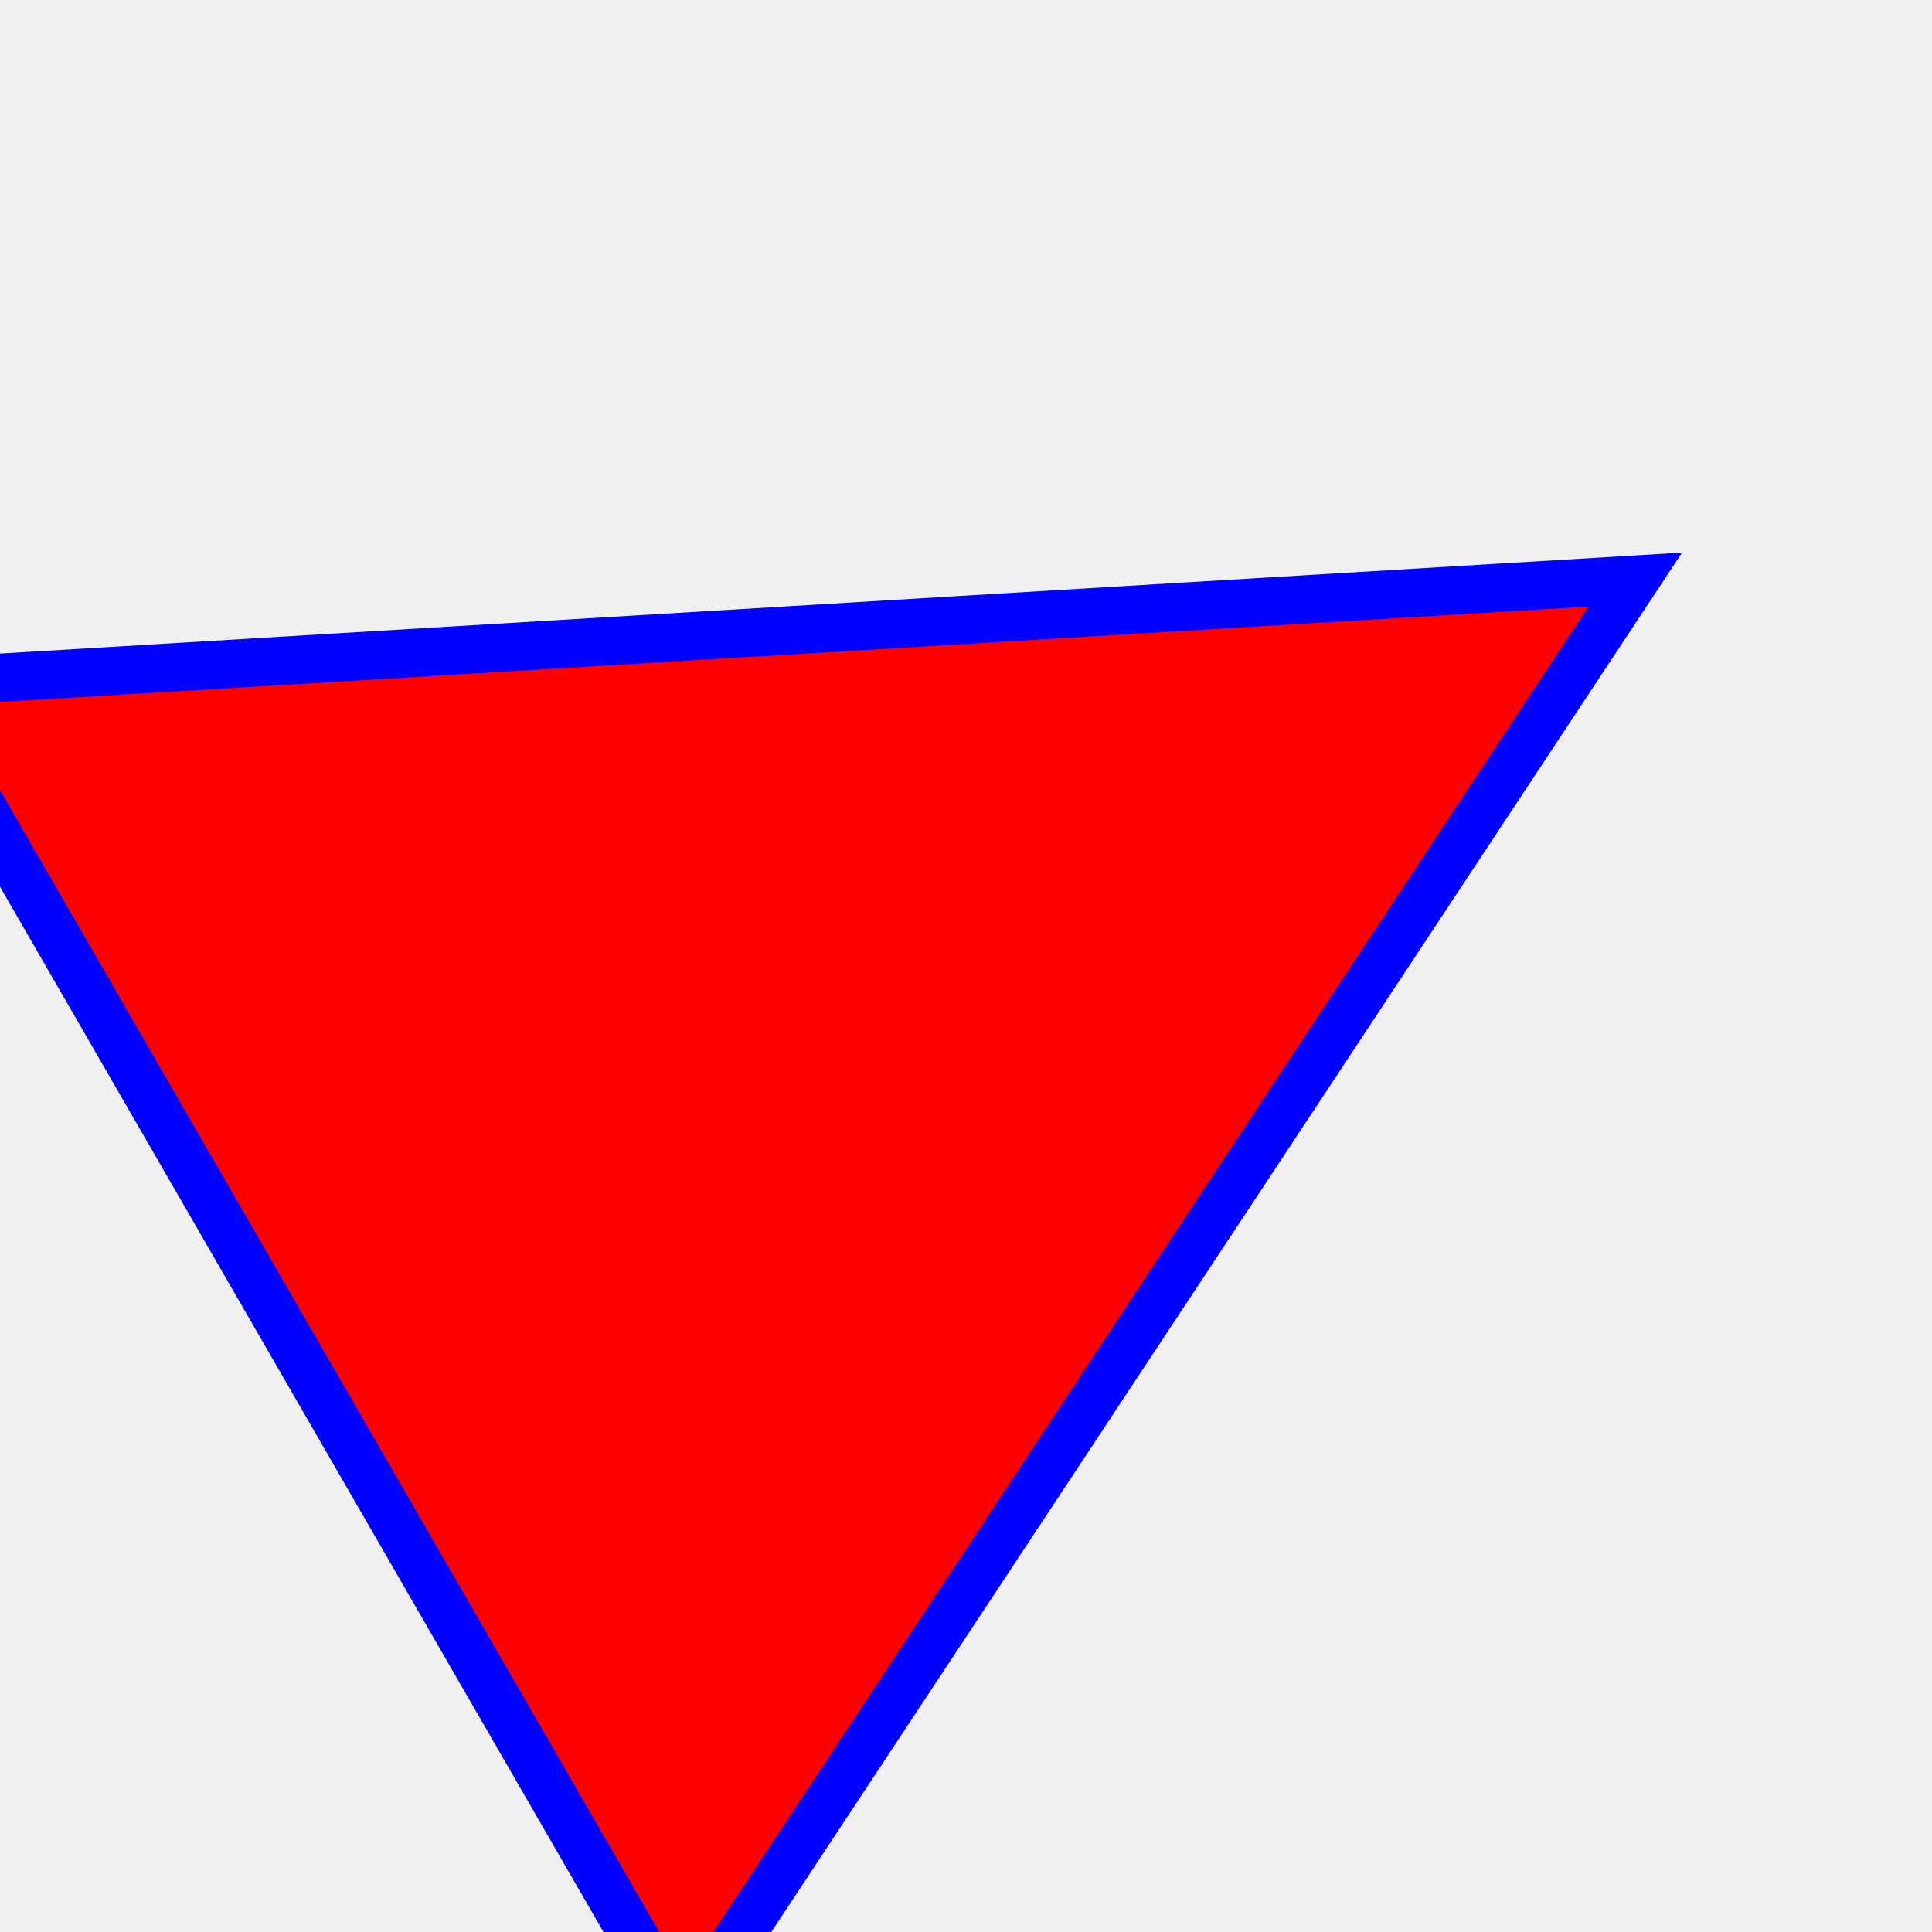
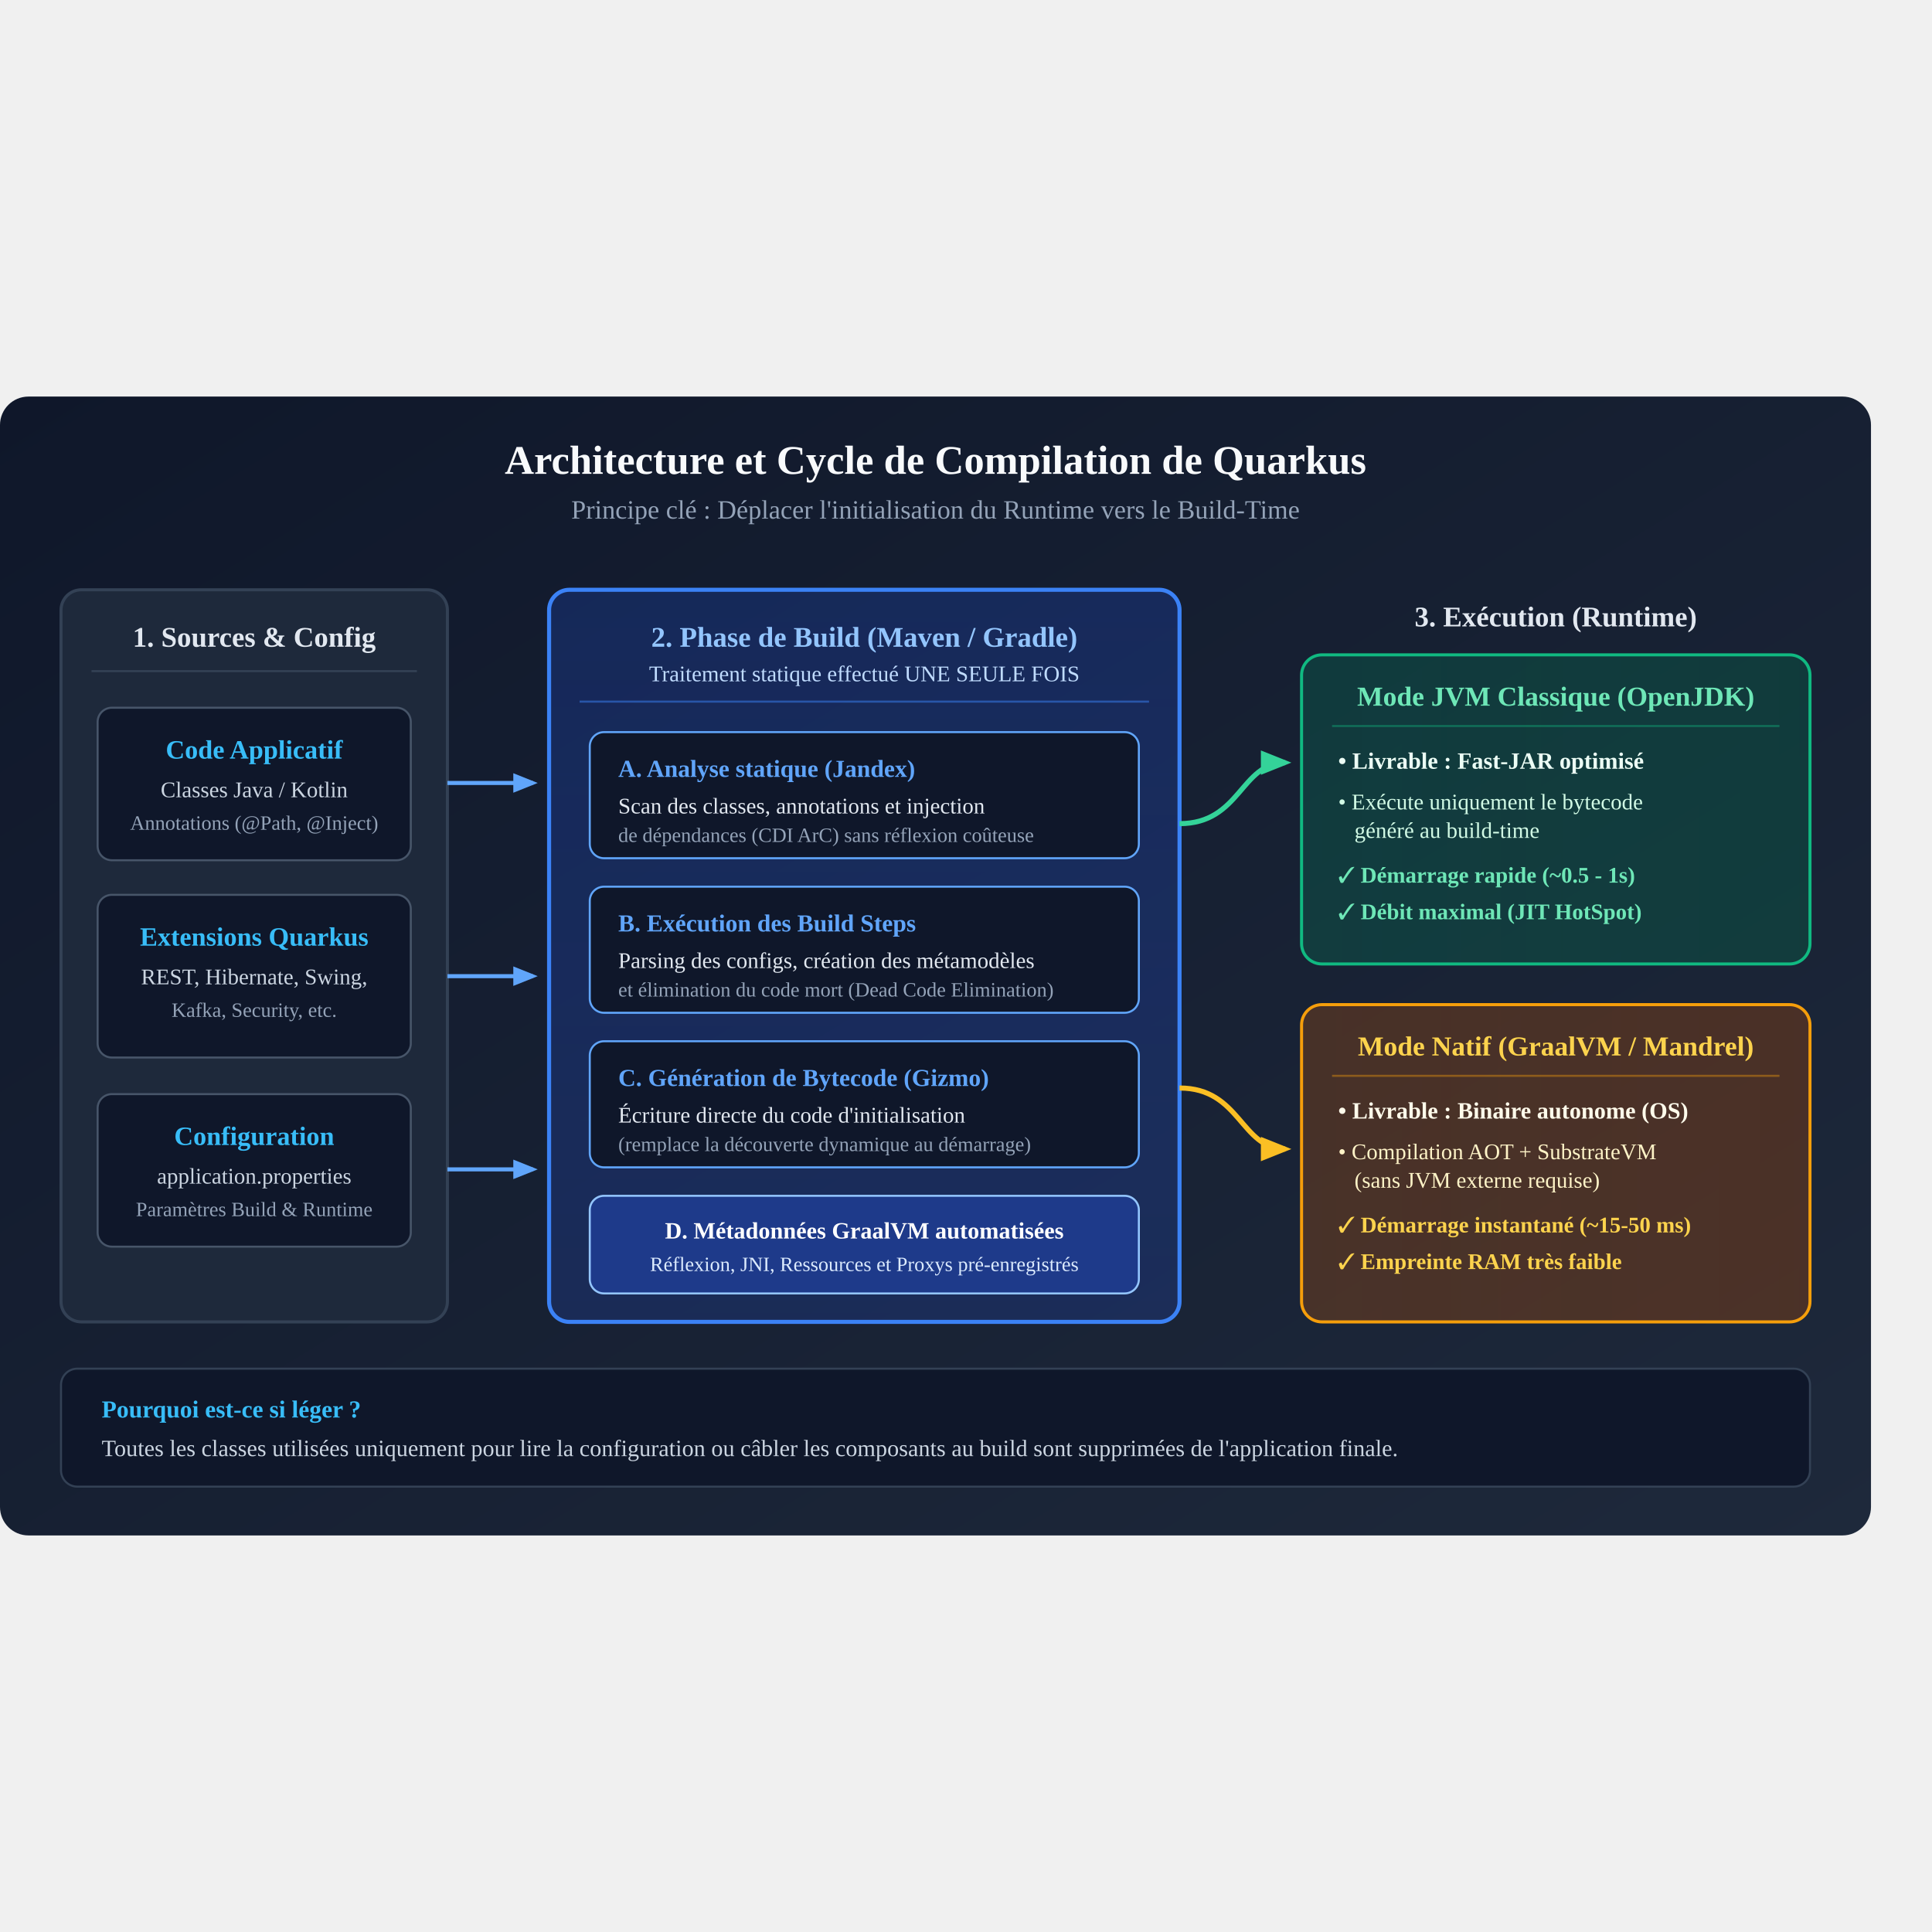
- <svg xmlns="http://www.w3.org/2000/svg" width="200pt" height="200pt" viewBox="0.00 0.00 200.00 200.00">
-   <polygon points="100,20 180,180 20,180" fill="red" stroke="blue" stroke-width="5" transform="rotate(60 100 100)" />
+ <svg xmlns="http://www.w3.org/2000/svg" width="200pt" height="200pt" viewBox="0.00 0.00 950.00 560.00">
+   <defs>
+     <linearGradient id="bgGrad" x1="0%" y1="0%" x2="100%" y2="100%">
+       <stop offset="0%" stop-color="#0f172a" />
+       <stop offset="100%" stop-color="#1e293b" />
+     </linearGradient>
+     <linearGradient id="buildGrad" x1="0%" y1="0%" x2="0%" y2="100%">
+       <stop offset="0%" stop-color="#1d4ed8" stop-opacity="0.25" />
+       <stop offset="100%" stop-color="#1e3a8a" stop-opacity="0.4" />
+     </linearGradient>
+     <linearGradient id="jvmGrad" x1="0%" y1="0%" x2="100%" y2="0%">
+       <stop offset="0%" stop-color="#047857" stop-opacity="0.3" />
+       <stop offset="100%" stop-color="#065f46" stop-opacity="0.4" />
+     </linearGradient>
+     <linearGradient id="nativeGrad" x1="0%" y1="0%" x2="100%" y2="0%">
+       <stop offset="0%" stop-color="#b45309" stop-opacity="0.3" />
+       <stop offset="100%" stop-color="#92400e" stop-opacity="0.4" />
+     </linearGradient>
+     <marker id="arrowBlue" viewBox="0 0 10 10" refX="8" refY="5" markerWidth="6" markerHeight="6" orient="auto-start-reverse">
+       <path d="M 0 1 L 10 5 L 0 9 z" fill="#60a5fa" />
+     </marker>
+     <marker id="arrowGreen" viewBox="0 0 10 10" refX="8" refY="5" markerWidth="6" markerHeight="6" orient="auto-start-reverse">
+       <path d="M 0 1 L 10 5 L 0 9 z" fill="#34d399" />
+     </marker>
+     <marker id="arrowAmber" viewBox="0 0 10 10" refX="8" refY="5" markerWidth="6" markerHeight="6" orient="auto-start-reverse">
+       <path d="M 0 1 L 10 5 L 0 9 z" fill="#fbbf24" />
+     </marker>
+   </defs>
+   <rect width="920" height="560" rx="14" fill="url(#bgGrad)" />
+   <text x="460" y="38" fill="#f8fafc" font-size="20" font-weight="700" text-anchor="middle">Architecture et Cycle de Compilation de Quarkus</text>
+   <text x="460" y="60" fill="#94a3b8" font-size="13" text-anchor="middle">Principe clé : Déplacer l'initialisation du Runtime vers le Build-Time</text>
+   <g transform="translate(30, 95)">
+     <rect width="190" height="360" rx="10" fill="#1e293b" stroke="#334155" stroke-width="1.5" />
+     <text x="95" y="28" fill="#e2e8f0" font-size="14" font-weight="700" text-anchor="middle">1. Sources &amp; Config</text>
+     <line x1="15" y1="40" x2="175" y2="40" stroke="#334155" stroke-width="1" />
+     <rect x="18" y="58" width="154" height="75" rx="7" fill="#0f172a" stroke="#475569" />
+     <text x="95" y="83" fill="#38bdf8" font-size="13" font-weight="600" text-anchor="middle">Code Applicatif</text>
+     <text x="95" y="102" fill="#cbd5e1" font-size="11" text-anchor="middle">Classes Java / Kotlin</text>
+     <text x="95" y="118" fill="#94a3b8" font-size="10" text-anchor="middle">Annotations (@Path, @Inject)</text>
+     <rect x="18" y="150" width="154" height="80" rx="7" fill="#0f172a" stroke="#475569" />
+     <text x="95" y="175" fill="#38bdf8" font-size="13" font-weight="600" text-anchor="middle">Extensions Quarkus</text>
+     <text x="95" y="194" fill="#cbd5e1" font-size="11" text-anchor="middle">REST, Hibernate, Swing,</text>
+     <text x="95" y="210" fill="#94a3b8" font-size="10" text-anchor="middle">Kafka, Security, etc.</text>
+     <rect x="18" y="248" width="154" height="75" rx="7" fill="#0f172a" stroke="#475569" />
+     <text x="95" y="273" fill="#38bdf8" font-size="13" font-weight="600" text-anchor="middle">Configuration</text>
+     <text x="95" y="292" fill="#cbd5e1" font-size="11" text-anchor="middle">application.properties</text>
+     <text x="95" y="308" fill="#94a3b8" font-size="10" text-anchor="middle">Paramètres Build &amp; Runtime</text>
+   </g>
+   <line x1="220" y1="190" x2="262" y2="190" stroke="#60a5fa" stroke-width="2" marker-end="url(#arrowBlue)" />
+   <line x1="220" y1="285" x2="262" y2="285" stroke="#60a5fa" stroke-width="2" marker-end="url(#arrowBlue)" />
+   <line x1="220" y1="380" x2="262" y2="380" stroke="#60a5fa" stroke-width="2" marker-end="url(#arrowBlue)" />
+   <g transform="translate(270, 95)">
+     <rect width="310" height="360" rx="10" fill="url(#buildGrad)" stroke="#3b82f6" stroke-width="2" />
+     <text x="155" y="28" fill="#93c5fd" font-size="14" font-weight="700" text-anchor="middle">2. Phase de Build (Maven / Gradle)</text>
+     <text x="155" y="45" fill="#bfdbfe" font-size="11" text-anchor="middle">Traitement statique effectué UNE SEULE FOIS</text>
+     <line x1="15" y1="55" x2="295" y2="55" stroke="#3b82f6" stroke-opacity="0.5" stroke-width="1" />
+     <rect x="20" y="70" width="270" height="62" rx="7" fill="#0f172a" stroke="#60a5fa" />
+     <text x="34" y="92" fill="#60a5fa" font-size="12" font-weight="700">A. Analyse statique (Jandex)</text>
+     <text x="34" y="110" fill="#e2e8f0" font-size="11">Scan des classes, annotations et injection</text>
+     <text x="34" y="124" fill="#94a3b8" font-size="10">de dépendances (CDI ArC) sans réflexion coûteuse</text>
+     <rect x="20" y="146" width="270" height="62" rx="7" fill="#0f172a" stroke="#60a5fa" />
+     <text x="34" y="168" fill="#60a5fa" font-size="12" font-weight="700">B. Exécution des Build Steps</text>
+     <text x="34" y="186" fill="#e2e8f0" font-size="11">Parsing des configs, création des métamodèles</text>
+     <text x="34" y="200" fill="#94a3b8" font-size="10">et élimination du code mort (Dead Code Elimination)</text>
+     <rect x="20" y="222" width="270" height="62" rx="7" fill="#0f172a" stroke="#60a5fa" />
+     <text x="34" y="244" fill="#60a5fa" font-size="12" font-weight="700">C. Génération de Bytecode (Gizmo)</text>
+     <text x="34" y="262" fill="#e2e8f0" font-size="11">Écriture directe du code d'initialisation</text>
+     <text x="34" y="276" fill="#94a3b8" font-size="10">(remplace la découverte dynamique au démarrage)</text>
+     <rect x="20" y="298" width="270" height="48" rx="7" fill="#1e3a8a" stroke="#93c5fd" />
+     <text x="155" y="319" fill="#ffffff" font-size="11.5" font-weight="700" text-anchor="middle">D. Métadonnées GraalVM automatisées</text>
+     <text x="155" y="335" fill="#dbeafe" font-size="10" text-anchor="middle">Réflexion, JNI, Ressources et Proxys pré-enregistrés</text>
+   </g>
+   <path d="M 580 210 C 610 210, 610 180, 632 180" fill="none" stroke="#34d399" stroke-width="2.5" marker-end="url(#arrowGreen)" />
+   <path d="M 580 340 C 610 340, 610 370, 632 370" fill="none" stroke="#fbbf24" stroke-width="2.5" marker-end="url(#arrowAmber)" />
+   <g transform="translate(640, 95)">
+     <text x="125" y="18" fill="#e2e8f0" font-size="14" font-weight="700" text-anchor="middle">3. Exécution (Runtime)</text>
+     <g transform="translate(0, 32)">
+       <rect width="250" height="152" rx="10" fill="url(#jvmGrad)" stroke="#10b981" stroke-width="1.5" />
+       <text x="125" y="25" fill="#6ee7b7" font-size="13.5" font-weight="700" text-anchor="middle">Mode JVM Classique (OpenJDK)</text>
+       <line x1="15" y1="35" x2="235" y2="35" stroke="#10b981" stroke-opacity="0.4" />
+       <text x="18" y="56" fill="#ecfdf5" font-size="11.5" font-weight="600">• Livrable : Fast-JAR optimisé</text>
+       <text x="18" y="76" fill="#d1fae5" font-size="11">• Exécute uniquement le bytecode</text>
+       <text x="26" y="90" fill="#d1fae5" font-size="11">généré au build-time</text>
+       <text x="18" y="112" fill="#6ee7b7" font-size="11" font-weight="600">✓ Démarrage rapide (~0.5 - 1s)</text>
+       <text x="18" y="130" fill="#6ee7b7" font-size="11" font-weight="600">✓ Débit maximal (JIT HotSpot)</text>
+     </g>
+     <g transform="translate(0, 204)">
+       <rect width="250" height="156" rx="10" fill="url(#nativeGrad)" stroke="#f59e0b" stroke-width="1.5" />
+       <text x="125" y="25" fill="#fcd34d" font-size="13.5" font-weight="700" text-anchor="middle">Mode Natif (GraalVM / Mandrel)</text>
+       <line x1="15" y1="35" x2="235" y2="35" stroke="#f59e0b" stroke-opacity="0.4" />
+       <text x="18" y="56" fill="#fffbeb" font-size="11.5" font-weight="600">• Livrable : Binaire autonome (OS)</text>
+       <text x="18" y="76" fill="#fef3c7" font-size="11">• Compilation AOT + SubstrateVM</text>
+       <text x="26" y="90" fill="#fef3c7" font-size="11">(sans JVM externe requise)</text>
+       <text x="18" y="112" fill="#fcd34d" font-size="11" font-weight="600">✓ Démarrage instantané (~15-50 ms)</text>
+       <text x="18" y="130" fill="#fcd34d" font-size="11" font-weight="600">✓ Empreinte RAM très faible</text>
+     </g>
+   </g>
+   <g transform="translate(30, 478)">
+     <rect width="860" height="58" rx="8" fill="#0f172a" stroke="#334155" stroke-width="1" />
+     <text x="20" y="24" fill="#38bdf8" font-size="12" font-weight="700">Pourquoi est-ce si léger ?</text>
+     <text x="20" y="43" fill="#cbd5e1" font-size="11.5">Toutes les classes utilisées uniquement pour lire la configuration ou câbler les composants au build sont supprimées de l'application finale.</text>
+   </g>
</svg>
